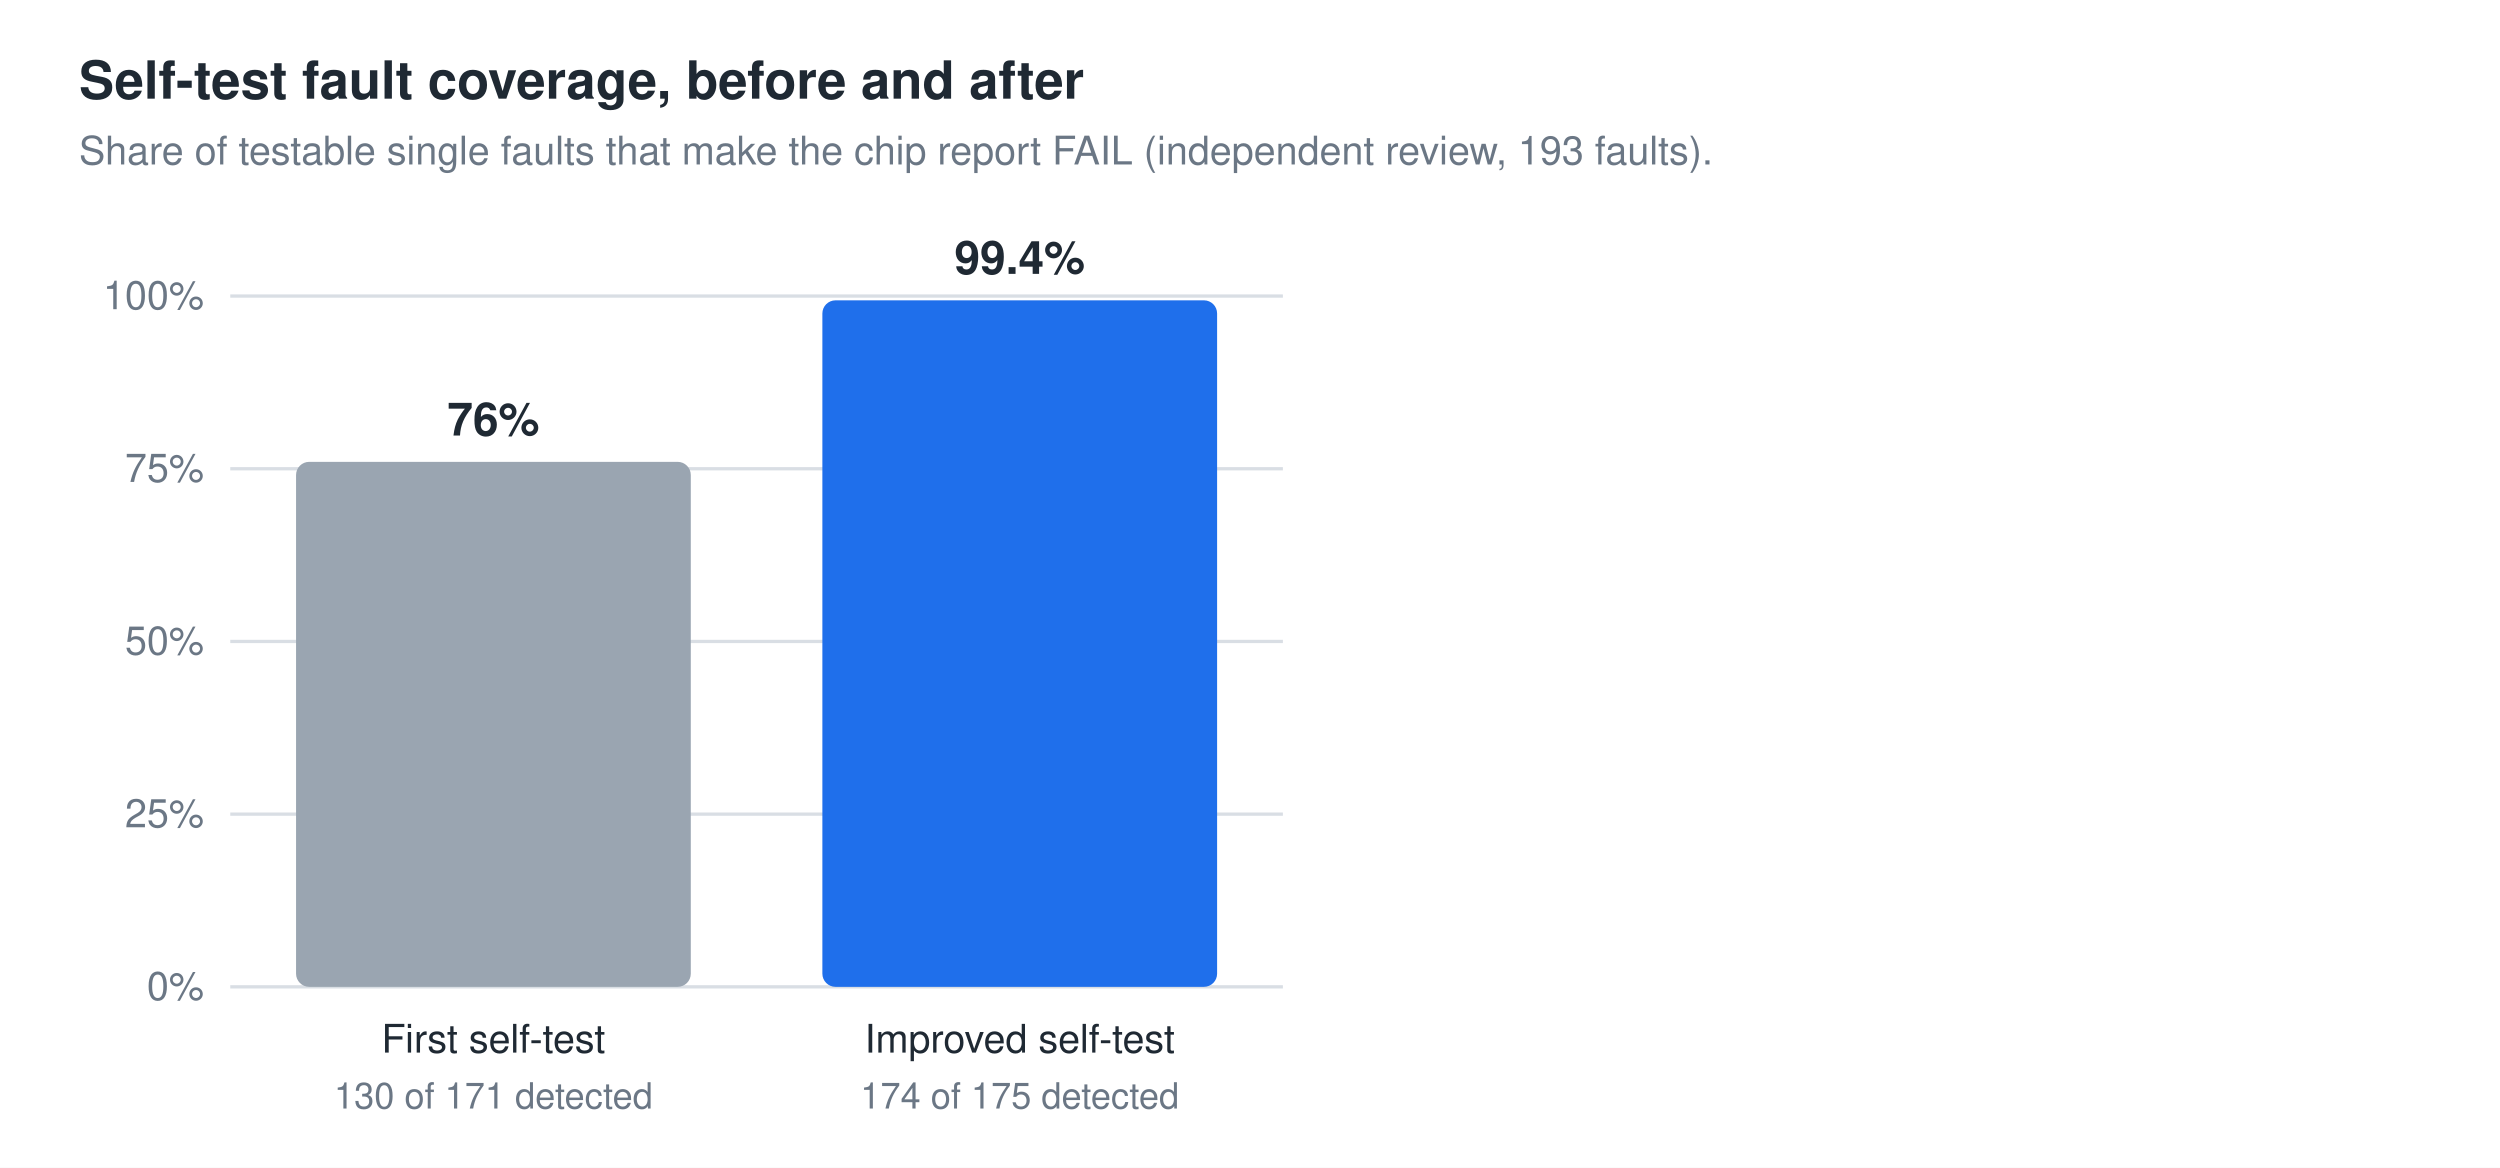
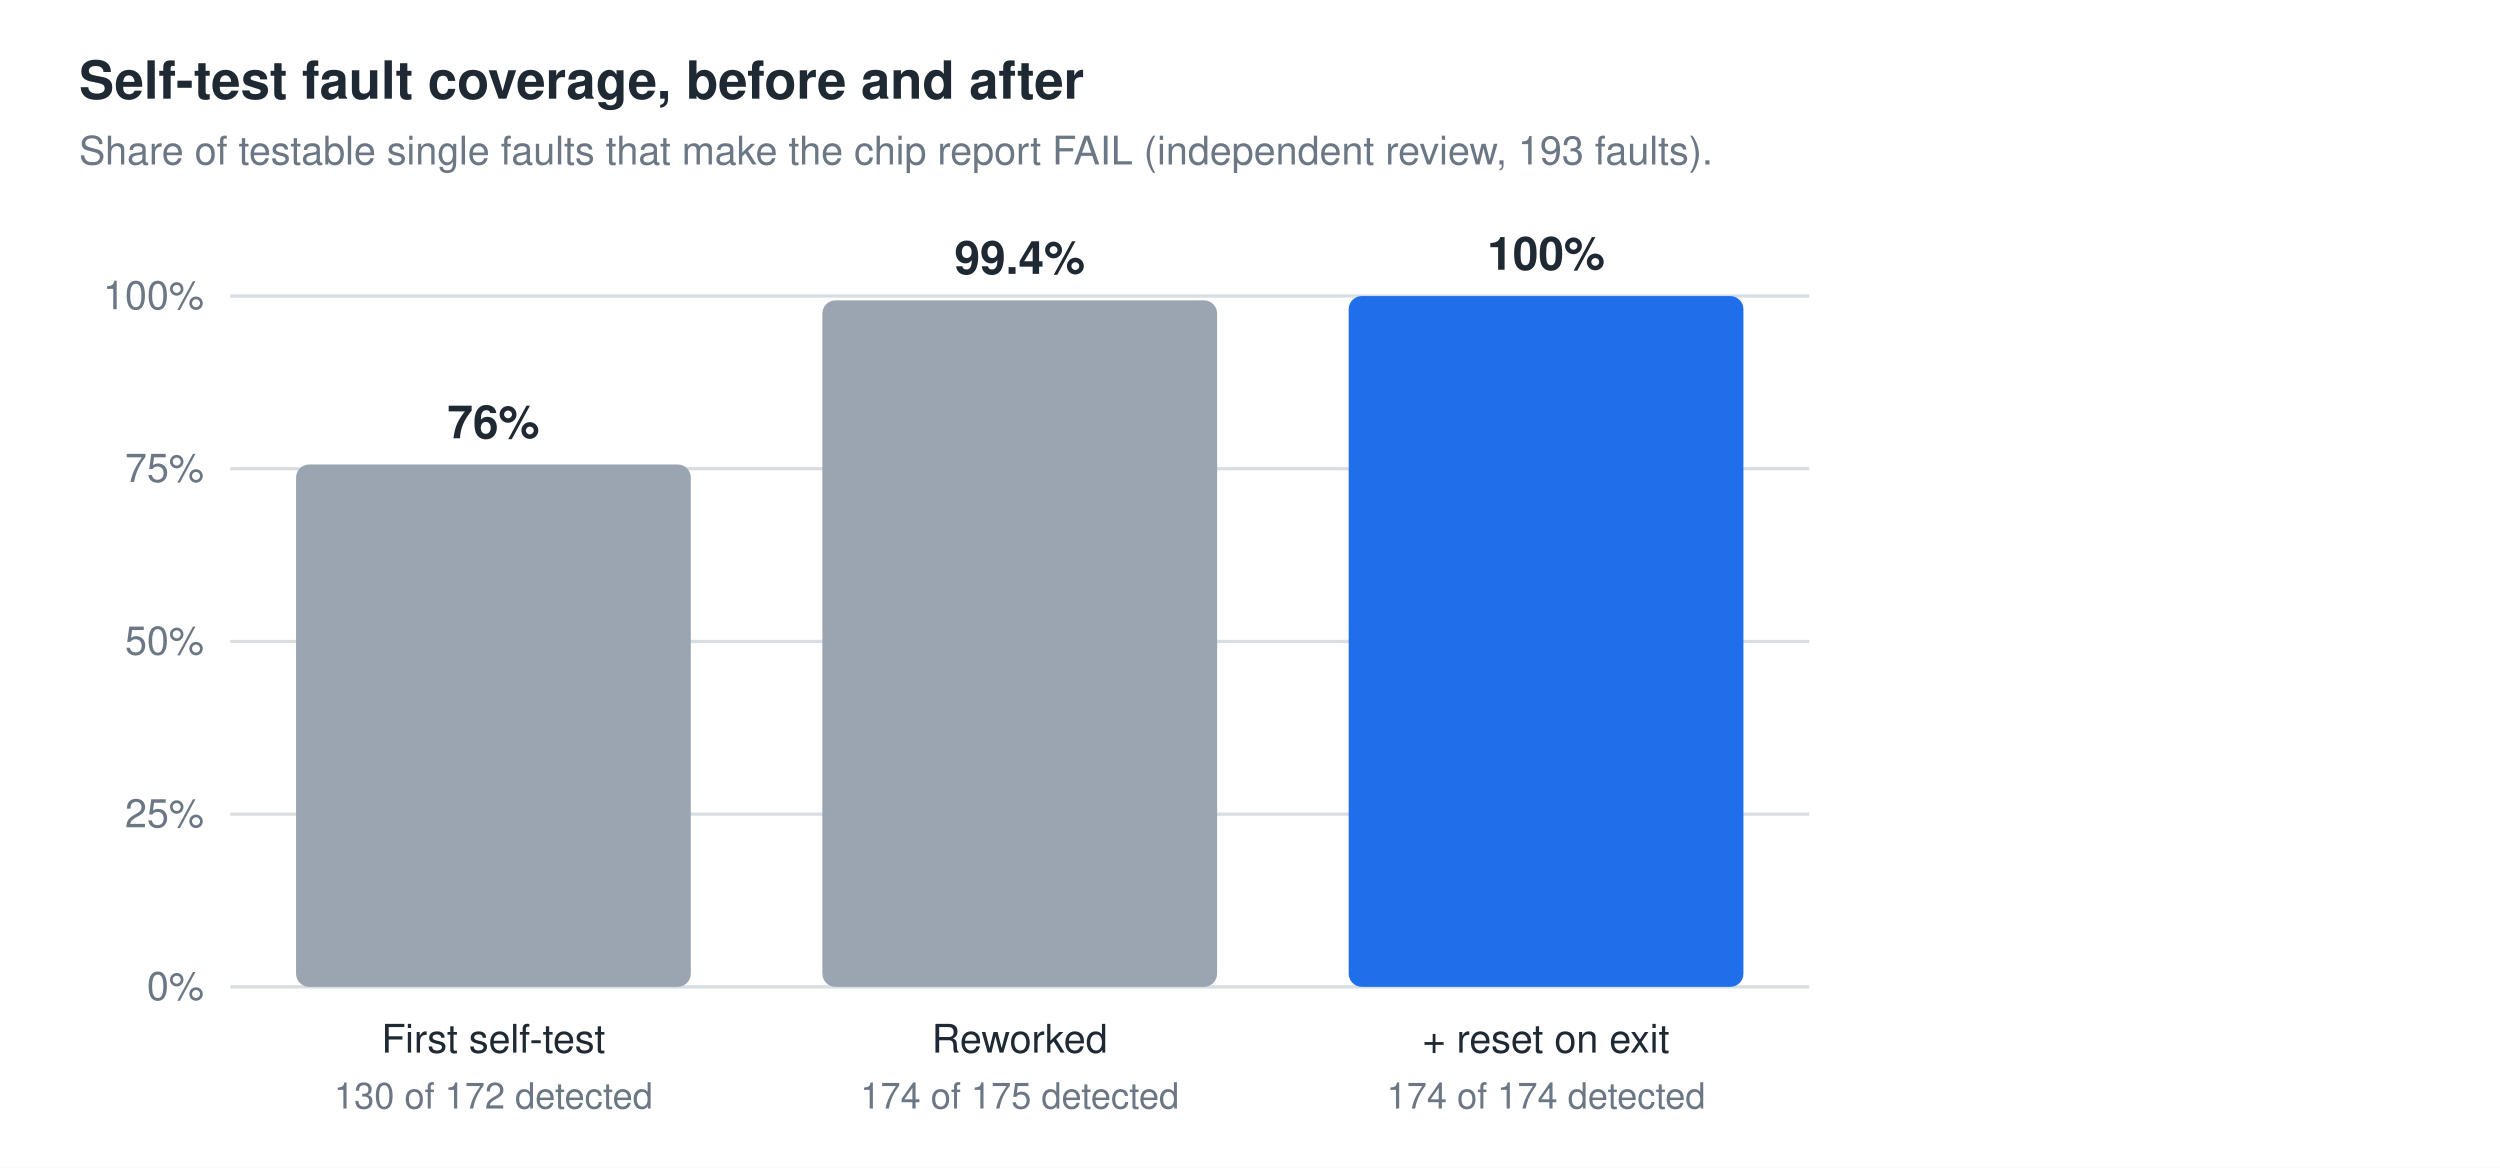
<svg xmlns="http://www.w3.org/2000/svg" viewBox="0 0 760 355" width="760" height="355" role="img" aria-label="Self-test fault coverage, before and after" font-family="Segoe UI, Helvetica, Arial, sans-serif">
  <rect width="760" height="355" fill="#ffffff" />
  <text x="24" y="30" font-size="16" font-weight="600" fill="#1f2933">Self-test fault coverage, before and after</text>
  <text x="24" y="50" font-size="12" fill="#6b7785" text-anchor="start" font-weight="400">Share of testable single faults that make the chip report FAIL (independent review, 193 faults).</text>
-   <line x1="70.0" y1="300.0" x2="390.0" y2="300.0" stroke="#d9dee4" stroke-width="1" />
+   <line x1="70.0" y1="300.0" x2="550.0" y2="300.0" stroke="#d9dee4" stroke-width="1" />
  <text x="62" y="304.0" font-size="12" fill="#6b7785" text-anchor="end" font-weight="400">0%</text>
-   <line x1="70.0" y1="247.5" x2="390.0" y2="247.5" stroke="#d9dee4" stroke-width="1" />
+   <line x1="70.0" y1="247.5" x2="550.0" y2="247.5" stroke="#d9dee4" stroke-width="1" />
  <text x="62" y="251.5" font-size="12" fill="#6b7785" text-anchor="end" font-weight="400">25%</text>
-   <line x1="70.0" y1="195.0" x2="390.0" y2="195.0" stroke="#d9dee4" stroke-width="1" />
+   <line x1="70.0" y1="195.0" x2="550.0" y2="195.0" stroke="#d9dee4" stroke-width="1" />
  <text x="62" y="199.0" font-size="12" fill="#6b7785" text-anchor="end" font-weight="400">50%</text>
-   <line x1="70.0" y1="142.5" x2="390.0" y2="142.5" stroke="#d9dee4" stroke-width="1" />
+   <line x1="70.0" y1="142.5" x2="550.0" y2="142.5" stroke="#d9dee4" stroke-width="1" />
  <text x="62" y="146.5" font-size="12" fill="#6b7785" text-anchor="end" font-weight="400">75%</text>
-   <line x1="70.0" y1="90.0" x2="390.0" y2="90.0" stroke="#d9dee4" stroke-width="1" />
+   <line x1="70.0" y1="90.0" x2="550.0" y2="90.0" stroke="#d9dee4" stroke-width="1" />
  <text x="62" y="94.0" font-size="12" fill="#6b7785" text-anchor="end" font-weight="400">100%</text>
-   <rect x="90.0" y="140.4" width="120" height="159.6" rx="4" fill="#9aa5b1" />
-   <text x="150.0" y="132.4" font-size="14" fill="#1f2933" text-anchor="middle" font-weight="600">76%</text>
+   <rect x="90.0" y="141.2" width="120" height="158.8" rx="4" fill="#9aa5b1" />
+   <text x="150.0" y="133.24" font-size="14" fill="#1f2933" text-anchor="middle" font-weight="600">76%</text>
  <text x="150.0" y="320" font-size="12" fill="#1f2933" text-anchor="middle" font-weight="400">First self-test</text>
-   <text x="150.0" y="337" font-size="11" fill="#6b7785" text-anchor="middle" font-weight="400">130 of 171 detected</text>
-   <rect x="250.0" y="91.3" width="120" height="208.7" rx="4" fill="#1f6feb" />
+   <text x="150.0" y="337" font-size="11" fill="#6b7785" text-anchor="middle" font-weight="400">130 of 172 detected</text>
+   <rect x="250.0" y="91.3" width="120" height="208.7" rx="4" fill="#9aa5b1" />
  <text x="310.0" y="83.26" font-size="14" fill="#1f2933" text-anchor="middle" font-weight="600">99.4%</text>
-   <text x="310.0" y="320" font-size="12" fill="#1f2933" text-anchor="middle" font-weight="400">Improved self-test</text>
+   <text x="310.0" y="320" font-size="12" fill="#1f2933" text-anchor="middle" font-weight="400">Reworked</text>
  <text x="310.0" y="337" font-size="11" fill="#6b7785" text-anchor="middle" font-weight="400">174 of 175 detected</text>
+   <rect x="410.0" y="90.0" width="120" height="210.0" rx="4" fill="#1f6feb" />
+   <text x="470.0" y="82.0" font-size="14" fill="#1f2933" text-anchor="middle" font-weight="600">100%</text>
+   <text x="470.0" y="320" font-size="12" fill="#1f2933" text-anchor="middle" font-weight="400">+ reset on exit</text>
+   <text x="470.0" y="337" font-size="11" fill="#6b7785" text-anchor="middle" font-weight="400">174 of 174 detected</text>
</svg>
